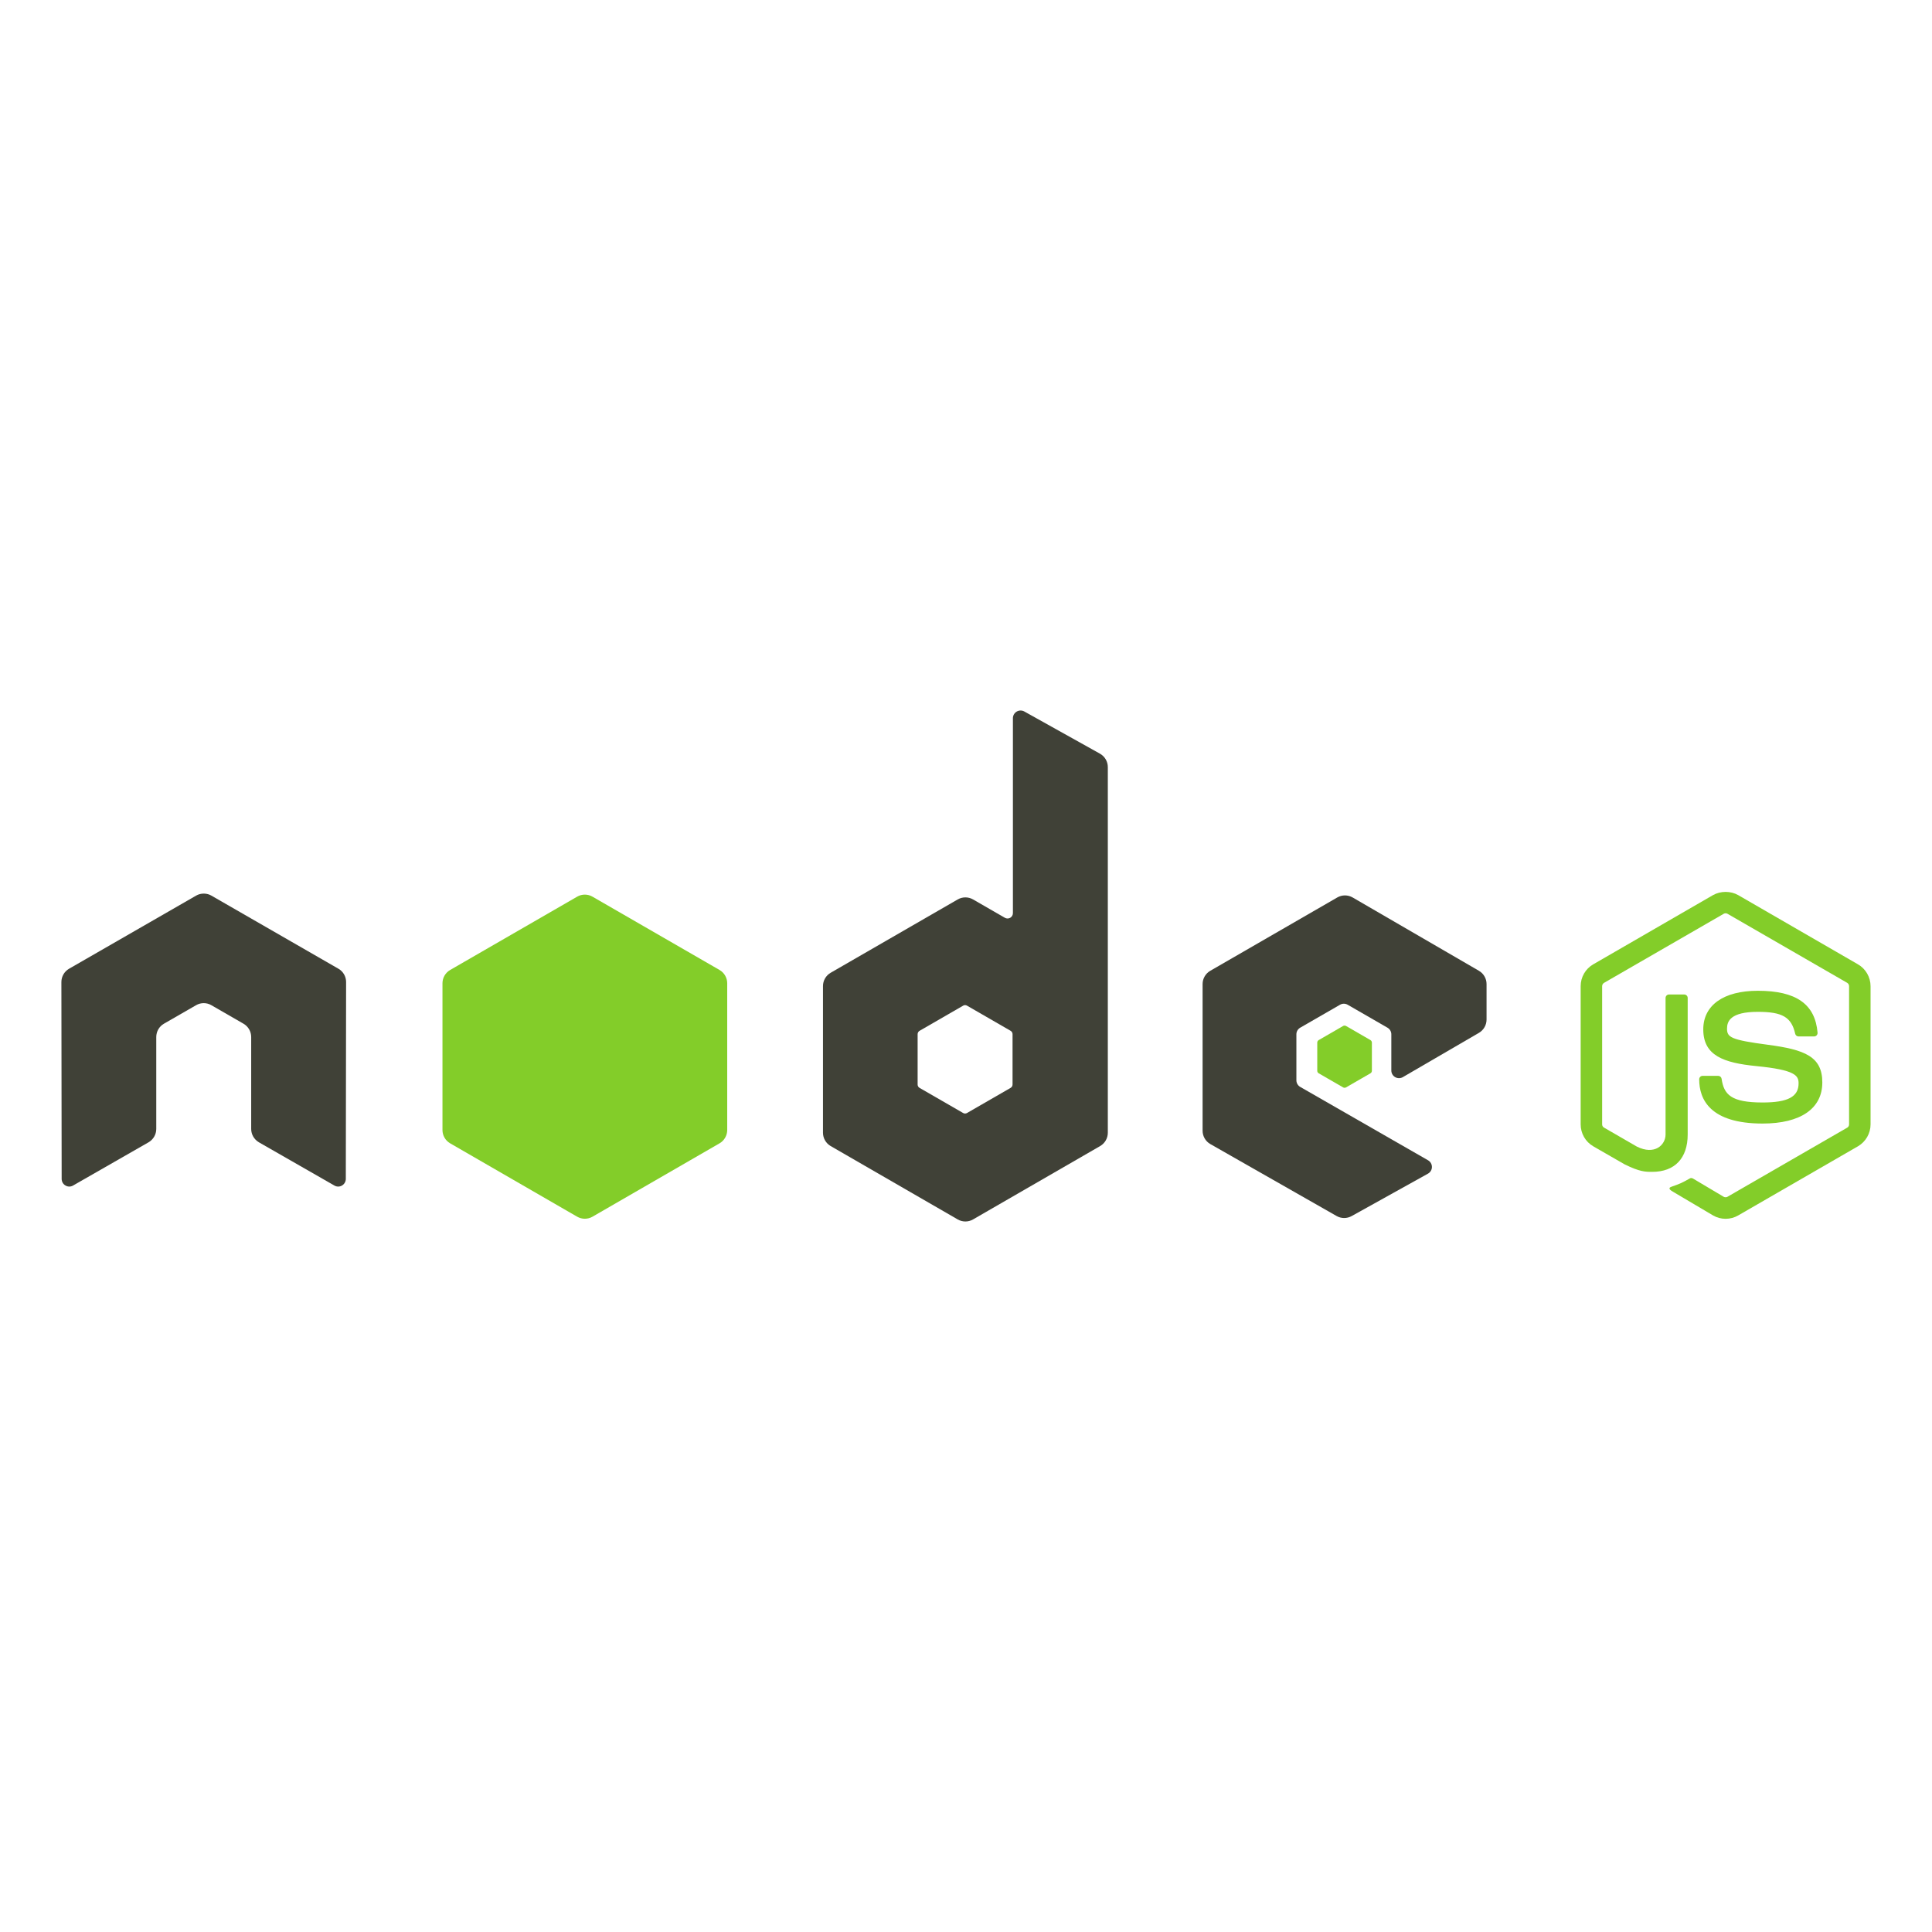
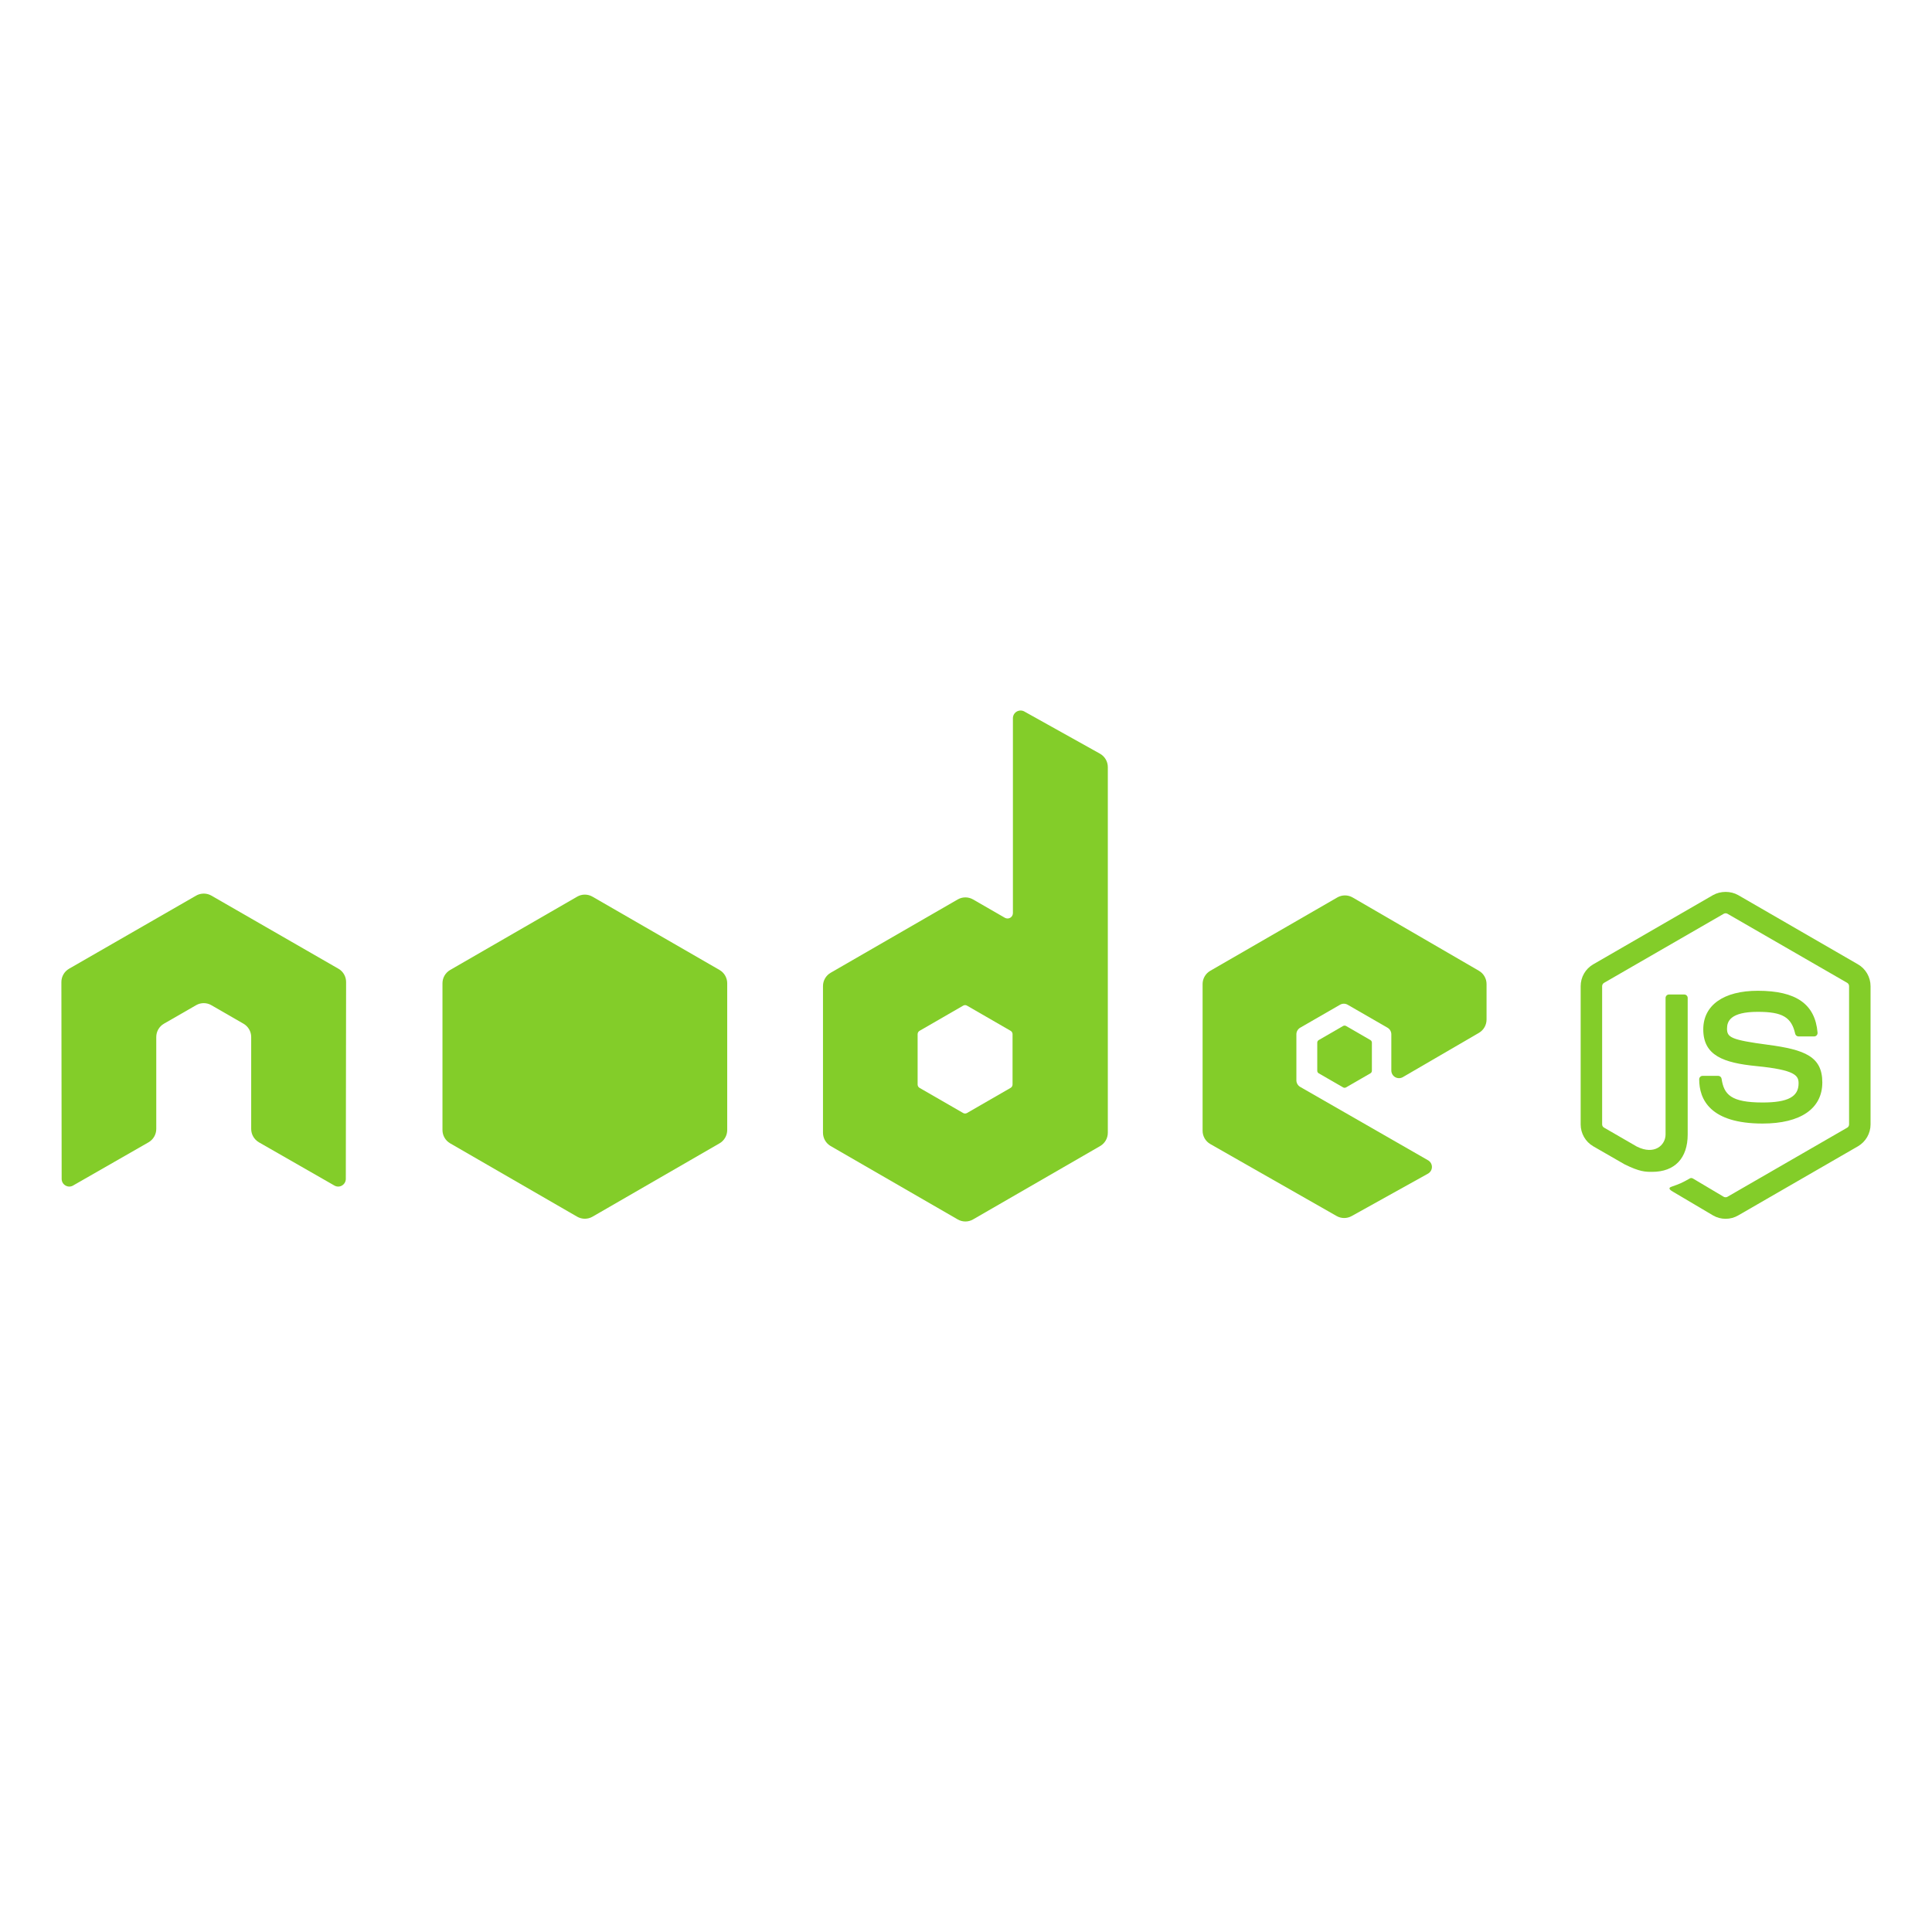
<svg xmlns="http://www.w3.org/2000/svg" viewBox="0 0 128 128">
  <path fill="#83CD29" d="M114.325 80.749c-.29 0-.578-.076-.832-.224l-2.65-1.568c-.396-.221-.203-.3-.072-.345.528-.184.635-.227 1.198-.545.059-.033.136-.021.197.015l2.035 1.209c.074.041.179.041.246 0l7.937-4.581c.075-.042.122-.127.122-.215v-9.16c0-.09-.047-.173-.123-.219l-7.934-4.577c-.074-.042-.171-.042-.245 0l-7.933 4.578c-.076.045-.125.131-.125.218v9.16c0 .088.049.171.125.212l2.174 1.257c1.18.589 1.903-.105 1.903-.803v-9.045c0-.127.103-.228.23-.228h1.007c.125 0 .229.101.229.228v9.045c0 1.574-.857 2.477-2.35 2.477-.459 0-.82 0-1.828-.496l-2.081-1.198c-.515-.298-.832-.854-.832-1.448v-9.16c0-.595.317-1.15.832-1.446l7.937-4.587c.502-.283 1.169-.283 1.667 0l7.937 4.587c.514.297.833.852.833 1.446v9.16c0 .595-.319 1.148-.833 1.448l-7.937 4.582c-.252.147-.539.223-.834.223M116.778 74.438c-3.475 0-4.202-1.595-4.202-2.932 0-.126.103-.229.23-.229h1.026c.115 0 .21.082.228.194.154 1.045.617 1.572 2.718 1.572 1.671 0 2.383-.378 2.383-1.266 0-.512-.202-.891-2.8-1.146-2.172-.215-3.515-.694-3.515-2.433 0-1.601 1.35-2.557 3.612-2.557 2.543 0 3.801.883 3.96 2.777.006.064-.017.127-.06.176-.044.045-.104.073-.168.073h-1.031c-.107 0-.201-.075-.223-.179-.248-1.1-.848-1.451-2.479-1.451-1.825 0-2.037.637-2.037 1.112 0 .577.25.745 2.715 1.071 2.439.323 3.598.779 3.598 2.494.001 1.733-1.441 2.724-3.955 2.724" />
-   <path fill="#404137" d="M97.982 68.43c.313-.183.506-.517.506-.88v-2.354c0-.362-.192-.696-.506-.879l-8.364-4.856c-.315-.183-.703-.184-1.019-.002l-8.416 4.859c-.314.182-.508.517-.508.88v9.716c0 .365.196.703.514.884l8.363 4.765c.308.177.686.178.997.006l5.058-2.812c.161-.09.261-.258.262-.44.001-.184-.097-.354-.256-.445l-8.468-4.86c-.159-.091-.256-.259-.256-.44v-3.046c0-.182.097-.349.254-.439l2.637-1.52c.156-.091.35-.091.507 0l2.637 1.52c.158.091.255.258.255.439v2.396c0 .183.097.351.254.441.158.091.352.091.51-.001l5.039-2.932" />
+   <path fill="#83CD29" d="M97.982 68.43c.313-.183.506-.517.506-.88v-2.354c0-.362-.192-.696-.506-.879l-8.364-4.856c-.315-.183-.703-.184-1.019-.002l-8.416 4.859c-.314.182-.508.517-.508.88v9.716c0 .365.196.703.514.884l8.363 4.765c.308.177.686.178.997.006l5.058-2.812c.161-.09.261-.258.262-.44.001-.184-.097-.354-.256-.445l-8.468-4.86c-.159-.091-.256-.259-.256-.44v-3.046c0-.182.097-.349.254-.439l2.637-1.52c.156-.091.35-.091.507 0l2.637 1.52c.158.091.255.258.255.439v2.396c0 .183.097.351.254.441.158.091.352.091.51-.001l5.039-2.932" />
  <path fill="#83CD29" d="M88.984 67.974c.061-.034.135-.034.195 0l1.615.933c.06.035.097.1.097.169v1.865c0 .07-.037.134-.097.169l-1.615.932c-.06.035-.135.035-.195 0l-1.614-.932c-.061-.035-.098-.099-.098-.169v-1.865c0-.069.037-.134.098-.169l1.614-.933" />
-   <path fill="#404137" d="M67.083 71.854c0 .09-.048.174-.127.22l-2.89 1.666c-.079.046-.176.046-.254 0l-2.89-1.666c-.079-.046-.127-.13-.127-.22v-3.338c0-.09.049-.175.127-.221l2.89-1.668c.079-.047.176-.047.255 0l2.891 1.668c.078.046.126.131.126.221v3.338zm.781-24.716c-.157-.087-.349-.085-.505.006-.155.092-.251.258-.251.438v12.915c0 .126-.068.244-.177.308-.11.063-.246.063-.356 0l-2.108-1.215c-.314-.181-.701-.181-1.015 0l-8.418 4.858c-.315.182-.509.518-.509.881v9.719c0 .363.194.698.508.881l8.418 4.861c.314.182.702.182 1.017 0l8.42-4.861c.314-.183.508-.518.508-.881v-24.227c0-.368-.2-.708-.521-.888l-5.011-2.795" />
+   <path fill="#83CD29" d="M67.083 71.854c0 .09-.048.174-.127.22l-2.89 1.666c-.079.046-.176.046-.254 0l-2.89-1.666c-.079-.046-.127-.13-.127-.22v-3.338c0-.09.049-.175.127-.221l2.89-1.668c.079-.047.176-.047.255 0l2.891 1.668c.078.046.126.131.126.221v3.338zm.781-24.716c-.157-.087-.349-.085-.505.006-.155.092-.251.258-.251.438v12.915c0 .126-.068.244-.177.308-.11.063-.246.063-.356 0l-2.108-1.215c-.314-.181-.701-.181-1.015 0l-8.418 4.858c-.315.182-.509.518-.509.881v9.719c0 .363.194.698.508.881l8.418 4.861c.314.182.702.182 1.017 0l8.42-4.861c.314-.183.508-.518.508-.881v-24.227c0-.368-.2-.708-.521-.888l-5.011-2.795" />
  <path fill="#83CD29" d="M38.238 59.407c.314-.182.702-.182 1.016 0l8.418 4.857c.314.182.508.518.508.881v9.722c0 .363-.194.699-.508.881l-8.417 4.861c-.314.181-.702.181-1.017 0l-8.415-4.861c-.314-.182-.508-.518-.508-.881v-9.723c0-.362.194-.698.508-.88l8.415-4.857" />
-   <path fill="#404137" d="M22.93 65.064c0-.366-.192-.702-.508-.883l-8.415-4.843c-.144-.084-.303-.127-.464-.133h-.087c-.16.006-.32.049-.464.133l-8.416 4.843c-.313.181-.509.517-.509.883l.018 13.04c0 .182.095.351.254.439.156.094.349.094.505 0l5-2.864c.316-.188.509-.519.509-.882v-6.092c0-.364.192-.699.507-.881l2.13-1.226c.158-.093.332-.137.508-.137.174 0 .352.044.507.137l2.128 1.226c.315.182.509.517.509.881v6.092c0 .363.195.696.509.882l5 2.864c.157.094.353.094.508 0 .155-.089.252-.258.252-.439l.019-13.04" />
+   <path fill="#83CD29" d="M22.93 65.064c0-.366-.192-.702-.508-.883l-8.415-4.843c-.144-.084-.303-.127-.464-.133h-.087c-.16.006-.32.049-.464.133l-8.416 4.843c-.313.181-.509.517-.509.883l.018 13.04c0 .182.095.351.254.439.156.094.349.094.505 0l5-2.864c.316-.188.509-.519.509-.882v-6.092c0-.364.192-.699.507-.881l2.13-1.226c.158-.093.332-.137.508-.137.174 0 .352.044.507.137l2.128 1.226c.315.182.509.517.509.881v6.092c0 .363.195.696.509.882l5 2.864c.157.094.353.094.508 0 .155-.089.252-.258.252-.439l.019-13.04" />
</svg>
